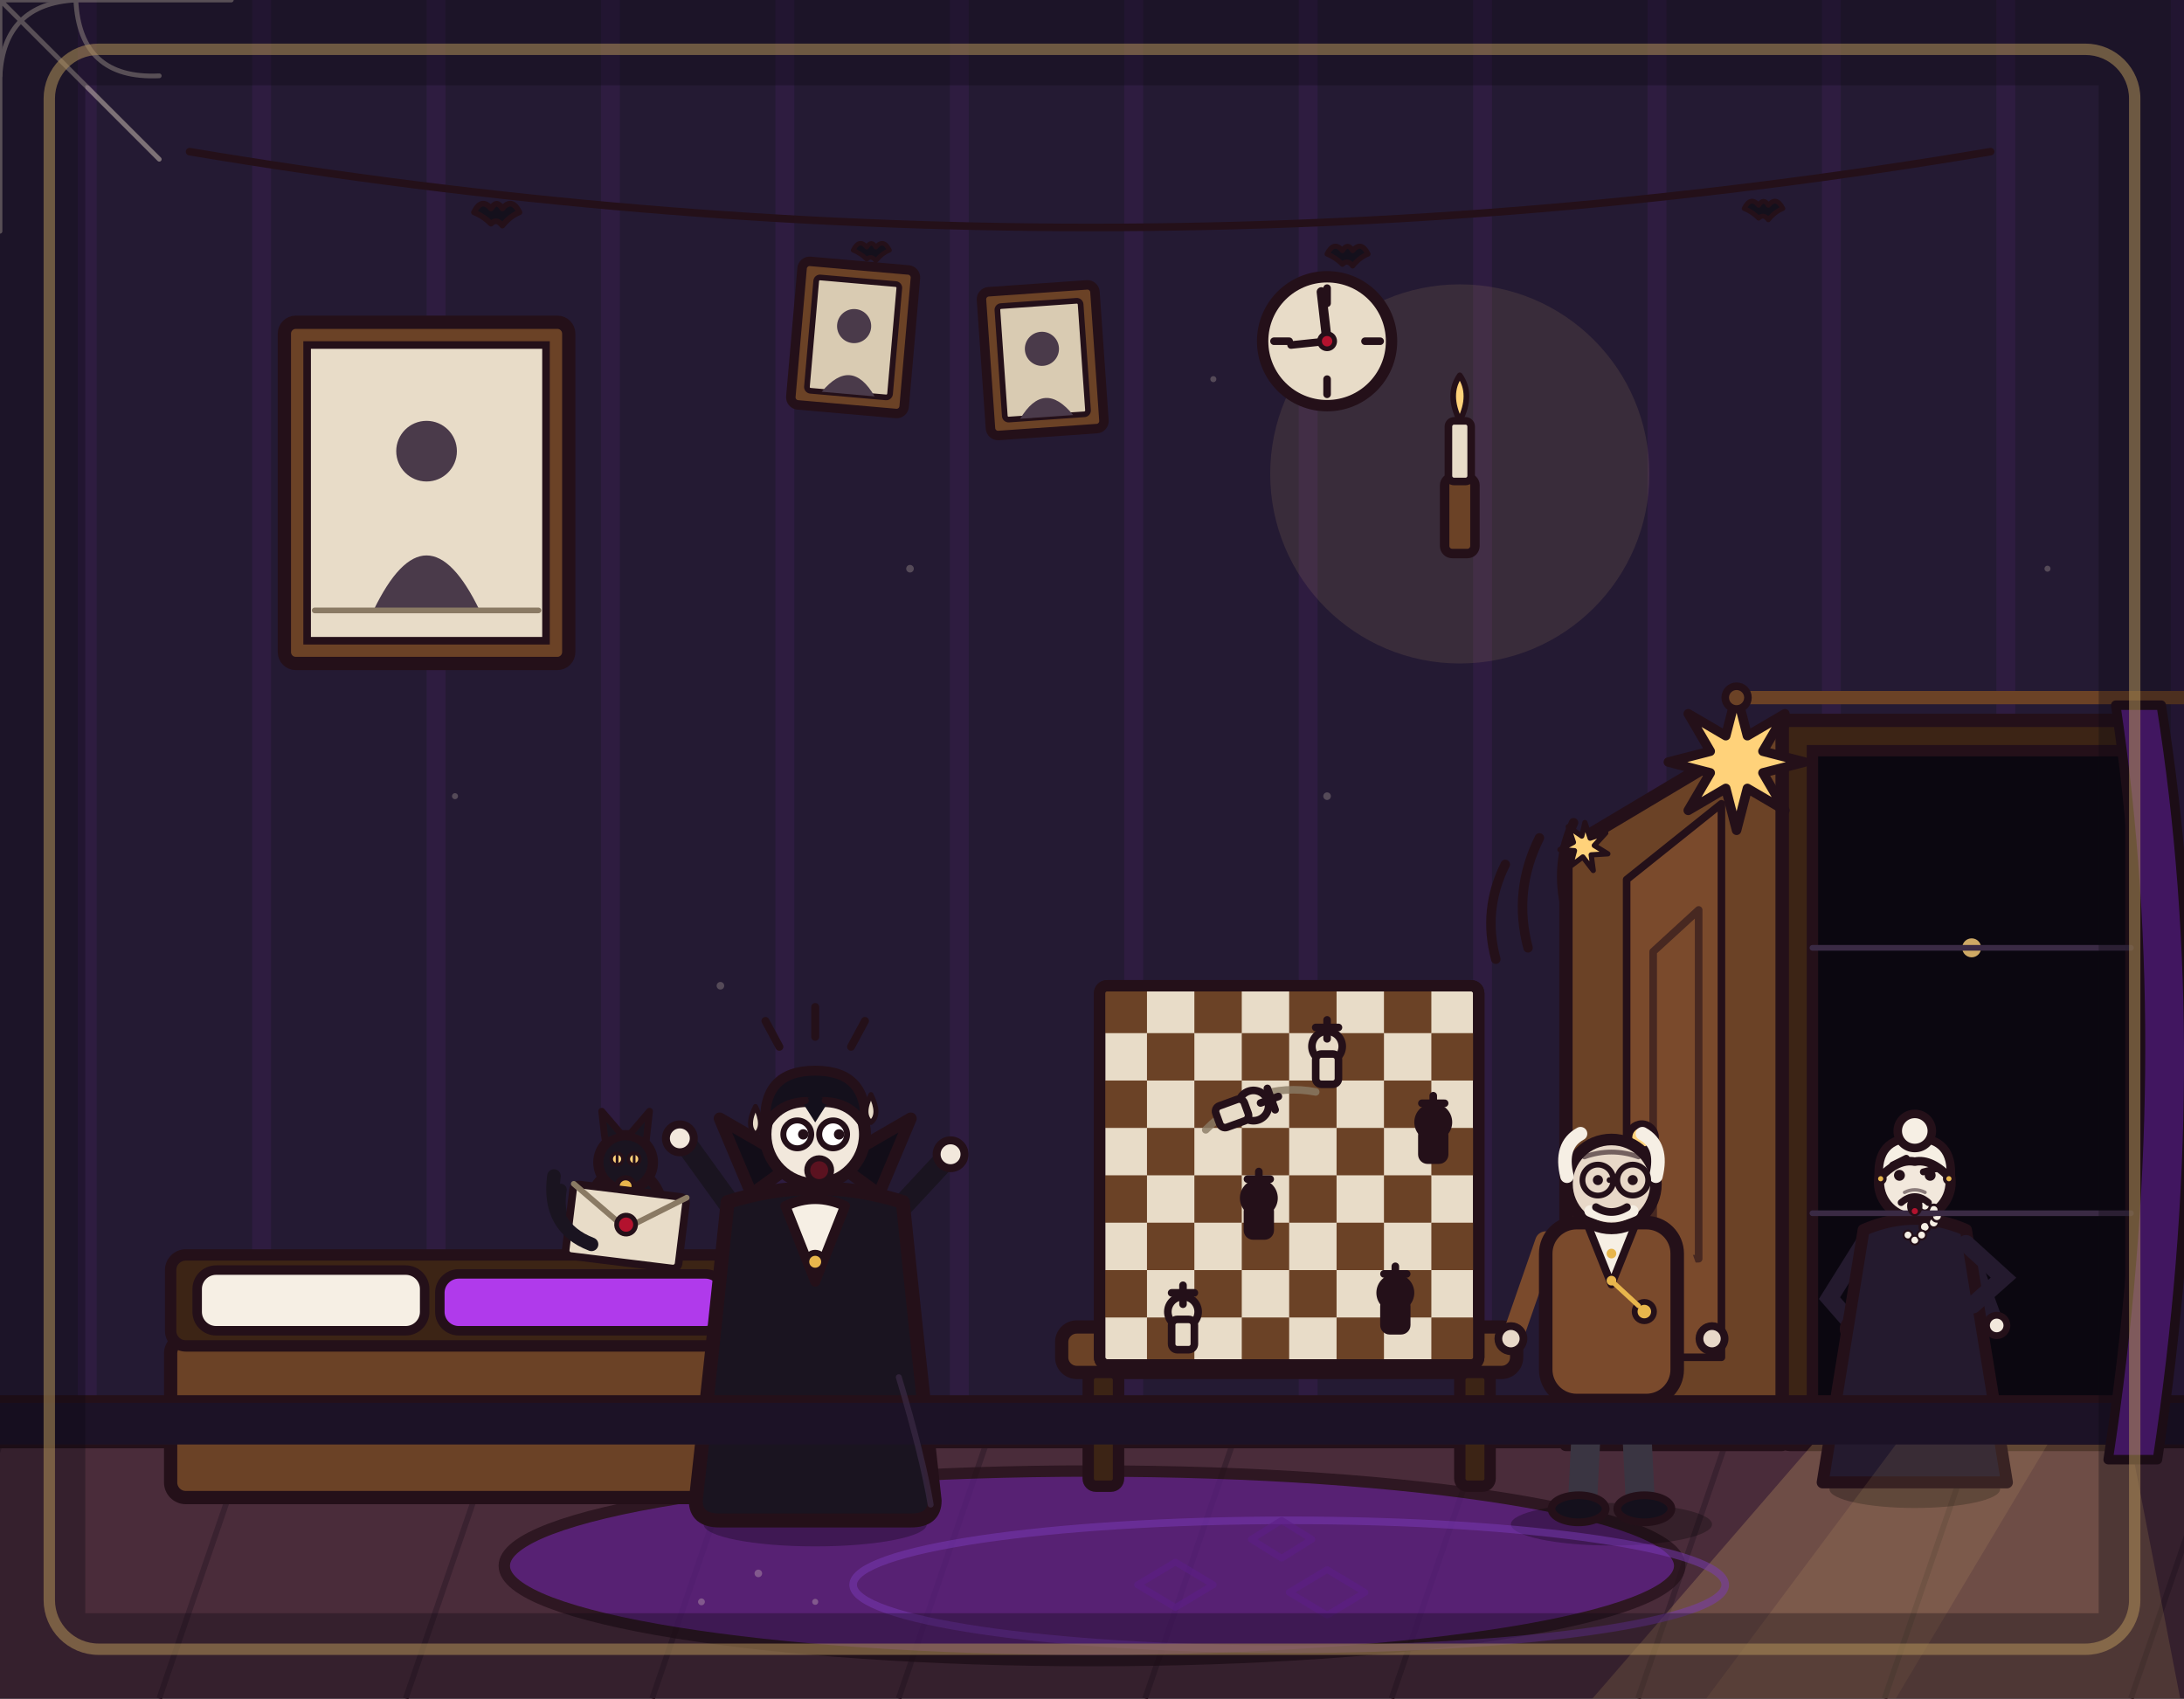
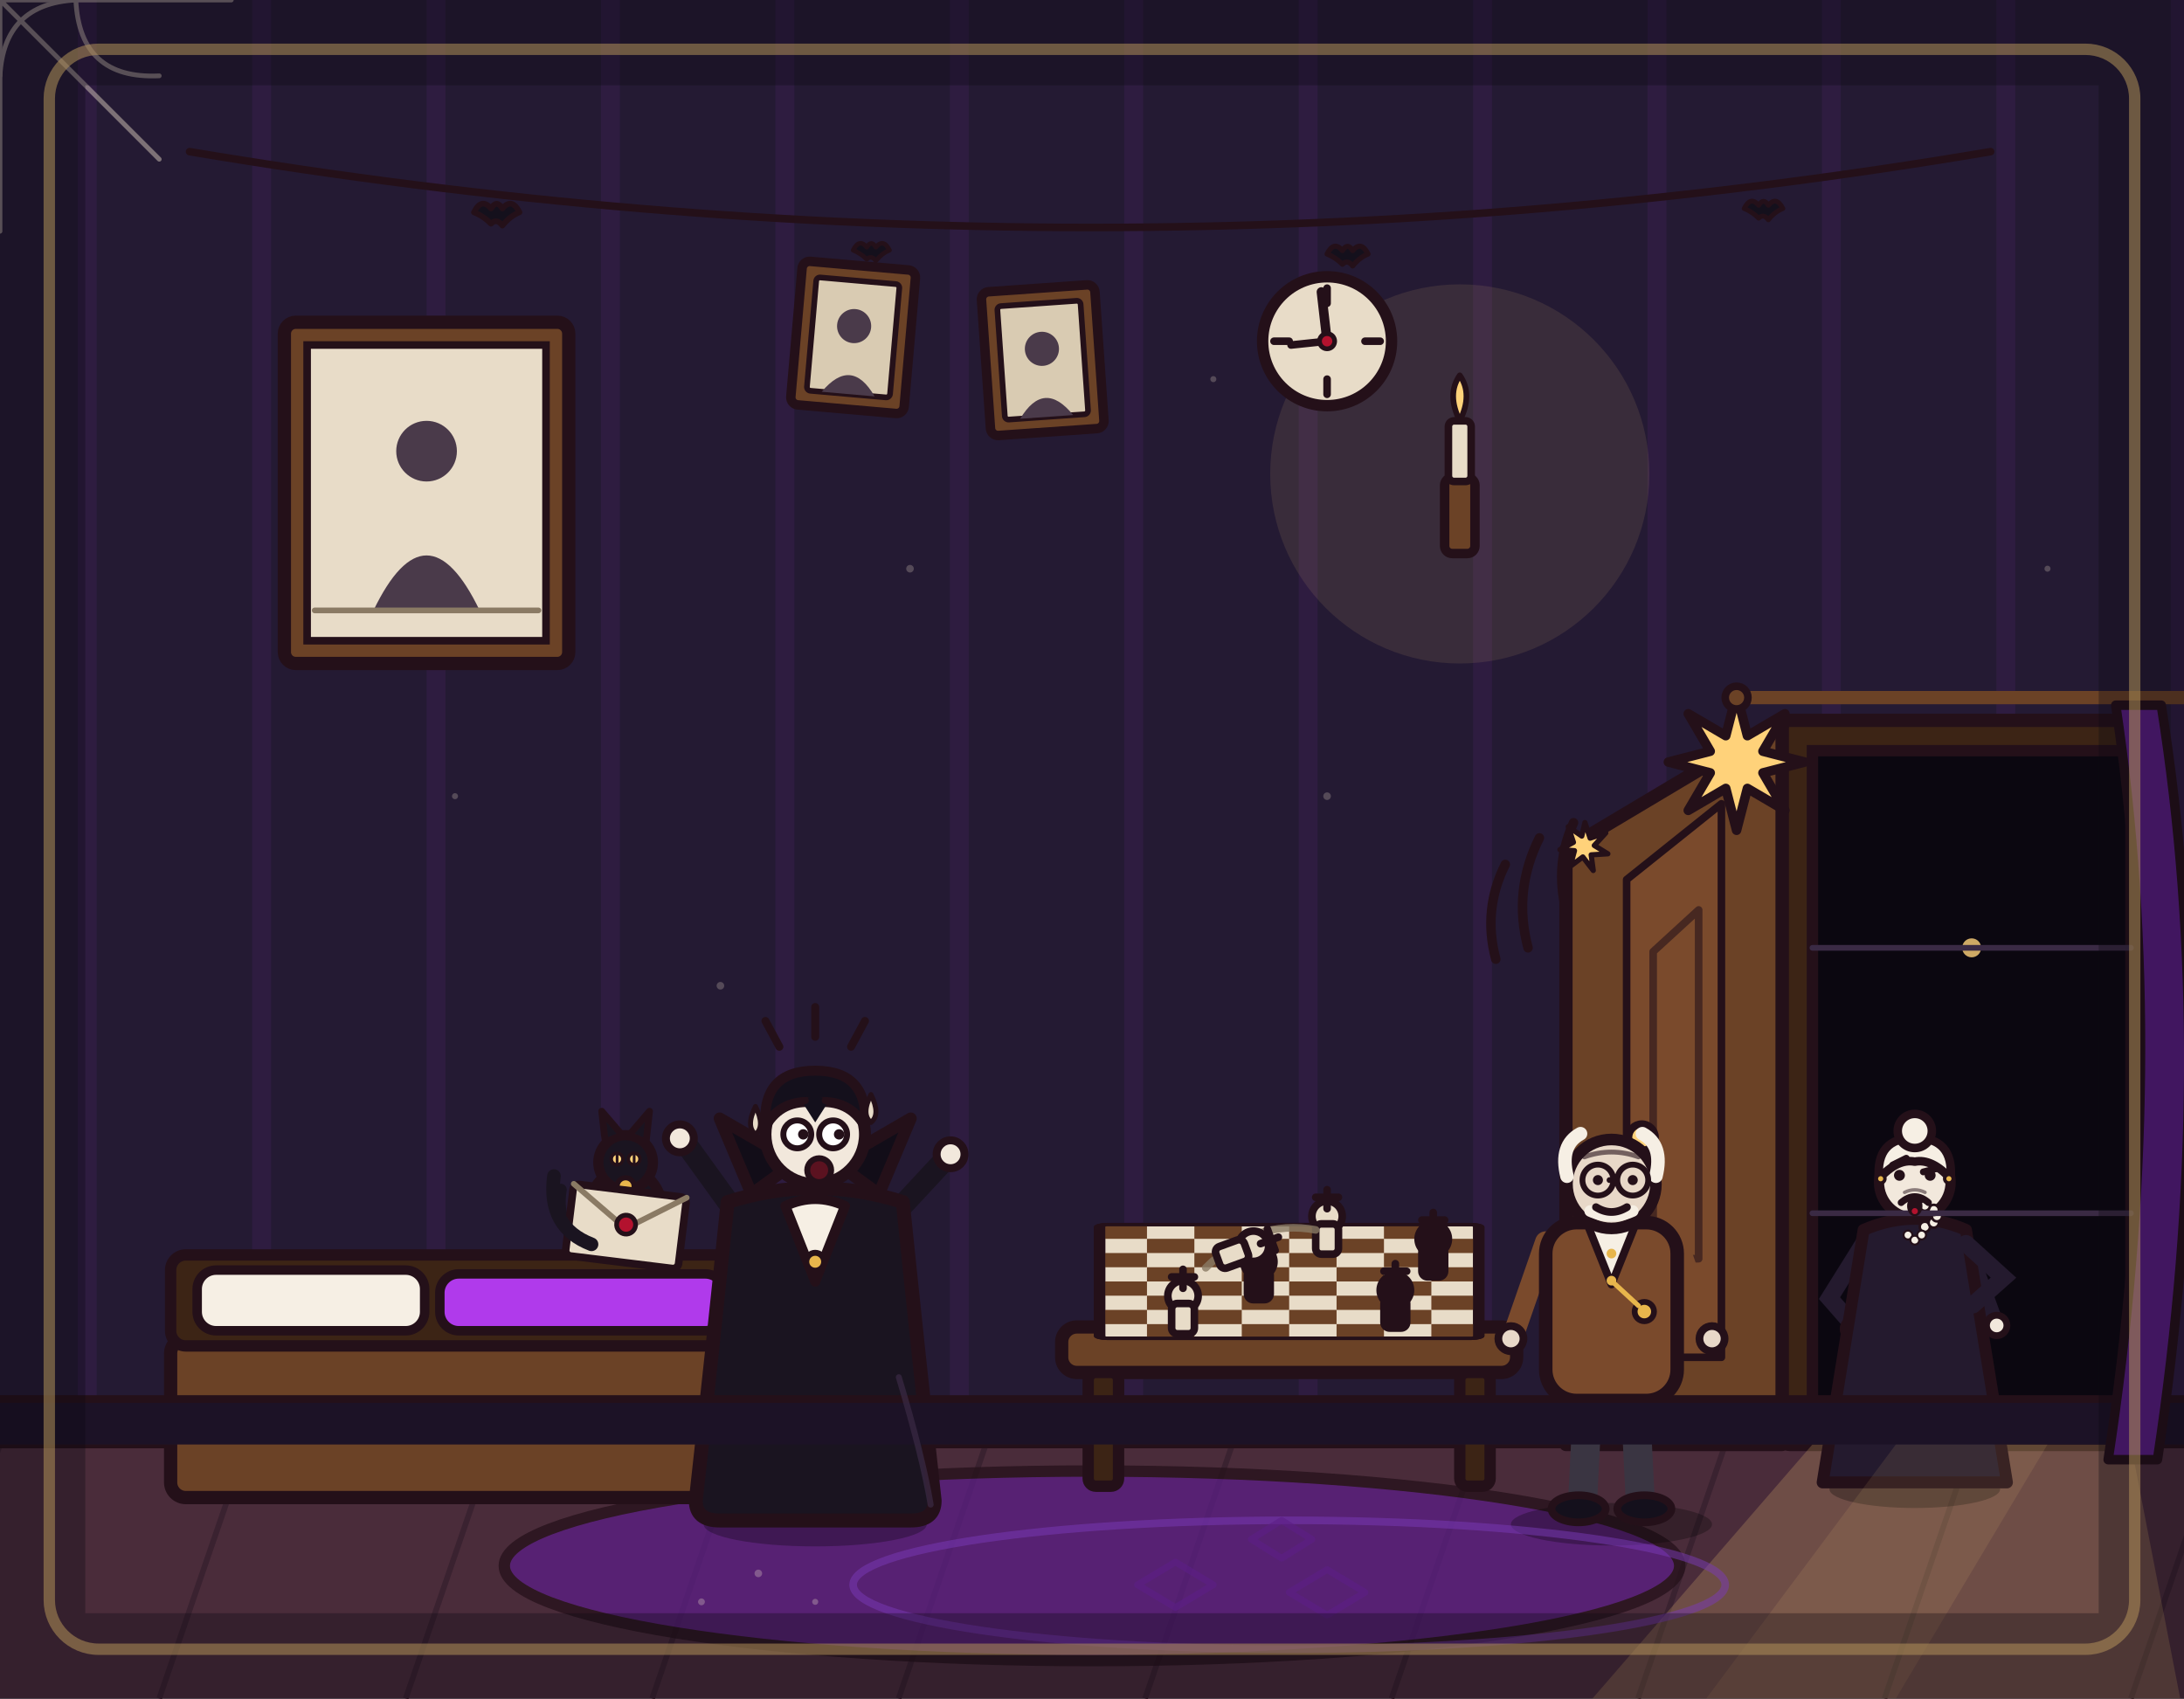
<svg xmlns="http://www.w3.org/2000/svg" viewBox="0 0 1152 896" width="1152" height="896">
  <rect x="0" y="0" width="1152" height="896" fill="#241a33" />
  <path d="M46 0V762M138 0V762M230 0V762M322 0V762M414 0V762M506 0V762M598 0V762M690 0V762M782 0V762M874 0V762M966 0V762M1058 0V762M1150 0V762" stroke="#b03aeb" stroke-width="10" opacity=".07" fill="none" />
  <rect x="0" y="760" width="1152" height="136" fill="#4a2c3a" />
  <path d="M0 762 L-46 896M130 762 L84 896M260 762 L214 896M390 762 L344 896M520 762 L474 896M650 762 L604 896M780 762 L734 896M910 762 L864 896M1040 762 L994 896M1170 762 L1124 896" stroke="#3a2230" stroke-width="3" fill="none" />
  <line x1="0" y1="761" x2="1152" y2="761" stroke="#241019" stroke-width="6" stroke-linecap="round" />
  <path d="M100 80 Q576 160 1050 80" fill="none" stroke="#241019" stroke-width="4" stroke-linecap="round" />
  <path d="M0 0 Q4 -8 9 -2 Q12 -7 15 -2 Q20 -8 24 0 Q19 2 15 7 Q12 3 9 6 Q5 2 0 0 Z" transform="translate(250 112) scale(1)" fill="#14101c" stroke="#241019" stroke-width="3" stroke-linejoin="round" />
  <path d="M0 0 Q4 -8 9 -2 Q12 -7 15 -2 Q20 -8 24 0 Q19 2 15 7 Q12 3 9 6 Q5 2 0 0 Z" transform="translate(450 132) scale(0.8)" fill="#14101c" stroke="#241019" stroke-width="3" stroke-linejoin="round" />
  <path d="M0 0 Q4 -8 9 -2 Q12 -7 15 -2 Q20 -8 24 0 Q19 2 15 7 Q12 3 9 6 Q5 2 0 0 Z" transform="translate(700 134) scale(0.9)" fill="#14101c" stroke="#241019" stroke-width="3" stroke-linejoin="round" />
  <path d="M0 0 Q4 -8 9 -2 Q12 -7 15 -2 Q20 -8 24 0 Q19 2 15 7 Q12 3 9 6 Q5 2 0 0 Z" transform="translate(920 110) scale(0.85)" fill="#14101c" stroke="#241019" stroke-width="3" stroke-linejoin="round" />
  <ellipse cx="576" cy="826" rx="310" ry="50" fill="#5b1e86" stroke="#241019" stroke-width="6" stroke-linejoin="round" opacity=".75" />
  <rect x="90" y="706" width="300" height="84" rx="8" fill="#6b4226" stroke="#241019" stroke-width="7" stroke-linejoin="round" />
  <rect x="90" y="662" width="300" height="48" rx="8" fill="#3c2415" stroke="#241019" stroke-width="6" stroke-linejoin="round" />
  <rect x="104" y="670" width="120" height="32" rx="10" fill="#f6efe4" stroke="#241019" stroke-width="5" stroke-linejoin="round" />
  <rect x="232" y="672" width="150" height="30" rx="10" fill="#b03aeb" stroke="#241019" stroke-width="5" stroke-linejoin="round" />
  <rect x="150" y="170" width="150" height="180" rx="6" fill="#6b4226" stroke="#241019" stroke-width="7" stroke-linejoin="round" />
  <rect x="162" y="182" width="126" height="156" fill="#e8dcc8" stroke="#241019" stroke-width="4" />
  <circle cx="225" cy="238" r="16" fill="#4a3a4a" />
  <path d="M197 322 Q225 264 253 322 Z" fill="#4a3a4a" />
  <line x1="166" y1="322" x2="284" y2="322" stroke="#8a7a64" stroke-width="3" stroke-linecap="round" />
  <circle cx="770" cy="250" r="100" fill="#ffd27a" opacity=".1" />
  <rect x="762" y="252" width="16" height="40" rx="4" fill="#6b4226" stroke="#241019" stroke-width="5" stroke-linejoin="round" />
  <rect x="764" y="222" width="12" height="32" rx="3" fill="#e8dcc8" stroke="#241019" stroke-width="4" stroke-linejoin="round" />
  <path d="M770 222 Q777 208 770 198 Q763 208 770 222 Z" fill="#ffd27a" stroke="#241019" stroke-width="3" stroke-linejoin="round" />
  <rect x="940" y="380" width="200" height="382" rx="4" fill="#3c2415" stroke="#241019" stroke-width="7" stroke-linejoin="round" />
  <rect x="956" y="396" width="168" height="366" fill="#0b0710" stroke="#241019" stroke-width="6" />
  <circle cx="1040" cy="500" r="5" fill="#ffd27a" opacity=".8" />
  <path d="M956 762 L1124 762 L1150 896 L840 896 Z" fill="#ffd27a" opacity=".2" />
  <path d="M940 380 L826 448 L826 762 L940 762 Z" fill="#6b4226" stroke="#241019" stroke-width="7" stroke-linejoin="round" />
  <path d="M908 424 L858 464 L858 716 L908 716 Z" fill="#7a4a2c" stroke="#241019" stroke-width="4" stroke-linejoin="round" />
  <path d="M896 480 L872 502 L872 664 L896 664 Z" fill="none" stroke="#241019" stroke-width="4" stroke-linejoin="round" opacity=".6" />
  <circle cx="866" cy="600" r="7" fill="#ffd27a" stroke="#241019" stroke-width="4" />
  <path d="M812 442 q-14 28 -6 58" fill="none" stroke="#241019" stroke-width="5" stroke-linecap="round" />
  <path d="M794 456 q-12 24 -5 50" fill="none" stroke="#241019" stroke-width="5" stroke-linecap="round" />
  <path d="M830 434 q-10 22 -4 46" fill="none" stroke="#241019" stroke-width="5" stroke-linecap="round" />
  <polygon points="916.0,366.0 921.7,388.1 941.5,376.5 929.9,396.3 952.0,402.0 929.9,407.7 941.5,427.5 921.7,415.9 916.0,438.0 910.3,415.9 890.5,427.5 902.1,407.7 880.0,402.0 902.1,396.3 890.5,376.5 910.3,388.1" fill="#ffd27a" stroke="#241019" stroke-width="5" stroke-linejoin="round" />
  <rect x="560" y="700" width="240" height="24" rx="8" fill="#6b4226" stroke="#241019" stroke-width="7" stroke-linejoin="round" />
  <rect x="574" y="724" width="16" height="60" rx="4" fill="#3c2415" stroke="#241019" stroke-width="6" />
  <rect x="770" y="724" width="16" height="60" rx="4" fill="#3c2415" stroke="#241019" stroke-width="6" />
-   <rect x="580" y="520" width="200" height="200" rx="4" fill="#e8dcc8" stroke="#241019" stroke-width="6" stroke-linejoin="round" />
-   <rect x="580" y="520" width="25" height="25" fill="#6b4226" />
-   <rect x="580" y="570" width="25" height="25" fill="#6b4226" />
-   <rect x="580" y="620" width="25" height="25" fill="#6b4226" />
-   <rect x="580" y="670" width="25" height="25" fill="#6b4226" />
-   <rect x="605" y="545" width="25" height="25" fill="#6b4226" />
-   <rect x="605" y="595" width="25" height="25" fill="#6b4226" />
-   <rect x="605" y="645" width="25" height="25" fill="#6b4226" />
-   <rect x="605" y="695" width="25" height="25" fill="#6b4226" />
-   <rect x="630" y="520" width="25" height="25" fill="#6b4226" />
-   <rect x="630" y="570" width="25" height="25" fill="#6b4226" />
-   <rect x="630" y="620" width="25" height="25" fill="#6b4226" />
-   <rect x="630" y="670" width="25" height="25" fill="#6b4226" />
-   <rect x="655" y="545" width="25" height="25" fill="#6b4226" />
-   <rect x="655" y="595" width="25" height="25" fill="#6b4226" />
-   <rect x="655" y="645" width="25" height="25" fill="#6b4226" />
-   <rect x="655" y="695" width="25" height="25" fill="#6b4226" />
-   <rect x="680" y="520" width="25" height="25" fill="#6b4226" />
-   <rect x="680" y="570" width="25" height="25" fill="#6b4226" />
-   <rect x="680" y="620" width="25" height="25" fill="#6b4226" />
-   <rect x="680" y="670" width="25" height="25" fill="#6b4226" />
-   <rect x="705" y="545" width="25" height="25" fill="#6b4226" />
-   <rect x="705" y="595" width="25" height="25" fill="#6b4226" />
-   <rect x="705" y="645" width="25" height="25" fill="#6b4226" />
-   <rect x="705" y="695" width="25" height="25" fill="#6b4226" />
-   <rect x="730" y="520" width="25" height="25" fill="#6b4226" />
-   <rect x="730" y="570" width="25" height="25" fill="#6b4226" />
-   <rect x="730" y="620" width="25" height="25" fill="#6b4226" />
-   <rect x="730" y="670" width="25" height="25" fill="#6b4226" />
-   <rect x="755" y="545" width="25" height="25" fill="#6b4226" />
-   <rect x="755" y="595" width="25" height="25" fill="#6b4226" />
-   <rect x="755" y="645" width="25" height="25" fill="#6b4226" />
-   <rect x="755" y="695" width="25" height="25" fill="#6b4226" />
-   <rect x="580" y="520" width="200" height="200" rx="4" fill="none" stroke="#241019" stroke-width="6" stroke-linejoin="round" />
-   <circle cx="624" cy="692" r="8" fill="#e8dcc8" stroke="#241019" stroke-width="4" stroke-linejoin="round" />
-   <rect x="618" y="696" width="12" height="16" rx="3" fill="#e8dcc8" stroke="#241019" stroke-width="4" stroke-linejoin="round" />
-   <line x1="624" y1="678" x2="624" y2="688" stroke="#241019" stroke-width="4" stroke-linecap="round" />
-   <line x1="618" y1="682" x2="630" y2="682" stroke="#241019" stroke-width="4" stroke-linecap="round" />
-   <circle cx="700" cy="552" r="8" fill="#e8dcc8" stroke="#241019" stroke-width="4" stroke-linejoin="round" />
-   <rect x="694" y="556" width="12" height="16" rx="3" fill="#e8dcc8" stroke="#241019" stroke-width="4" stroke-linejoin="round" />
-   <line x1="700" y1="538" x2="700" y2="548" stroke="#241019" stroke-width="4" stroke-linecap="round" />
-   <line x1="694" y1="542" x2="706" y2="542" stroke="#241019" stroke-width="4" stroke-linecap="round" />
-   <circle cx="664" cy="632" r="8" fill="#241019" stroke="#241019" stroke-width="4" stroke-linejoin="round" />
-   <rect x="658" y="636" width="12" height="16" rx="3" fill="#241019" stroke="#241019" stroke-width="4" stroke-linejoin="round" />
-   <line x1="664" y1="618" x2="664" y2="628" stroke="#241019" stroke-width="4" stroke-linecap="round" />
-   <line x1="658" y1="622" x2="670" y2="622" stroke="#241019" stroke-width="4" stroke-linecap="round" />
-   <circle cx="756" cy="592" r="8" fill="#241019" stroke="#241019" stroke-width="4" stroke-linejoin="round" />
-   <rect x="750" y="596" width="12" height="16" rx="3" fill="#241019" stroke="#241019" stroke-width="4" stroke-linejoin="round" />
-   <line x1="756" y1="578" x2="756" y2="588" stroke="#241019" stroke-width="4" stroke-linecap="round" />
-   <line x1="750" y1="582" x2="762" y2="582" stroke="#241019" stroke-width="4" stroke-linecap="round" />
-   <circle cx="736" cy="682" r="8" fill="#241019" stroke="#241019" stroke-width="4" stroke-linejoin="round" />
-   <rect x="730" y="686" width="12" height="16" rx="3" fill="#241019" stroke="#241019" stroke-width="4" stroke-linejoin="round" />
-   <line x1="736" y1="668" x2="736" y2="678" stroke="#241019" stroke-width="4" stroke-linecap="round" />
-   <line x1="730" y1="672" x2="742" y2="672" stroke="#241019" stroke-width="4" stroke-linecap="round" />
-   <path d="M636 596 q26 -26 58 -20" fill="none" stroke="#8a7a64" stroke-width="4" stroke-linecap="round" opacity=".8" />
-   <g transform="rotate(70 648 588)">
-     <circle cx="648" cy="574" r="8" fill="#e8dcc8" stroke="#241019" stroke-width="4" stroke-linejoin="round" />
-     <rect x="642" y="578" width="12" height="16" rx="3" fill="#e8dcc8" stroke="#241019" stroke-width="4" stroke-linejoin="round" />
-     <line x1="648" y1="560" x2="648" y2="570" stroke="#241019" stroke-width="4" stroke-linecap="round" />
-     <line x1="642" y1="564" x2="654" y2="564" stroke="#241019" stroke-width="4" stroke-linecap="round" />
+   <g transform="matrix(1 0 0 0.3 0 490)">
+     <rect x="580" y="520" width="200" height="200" rx="4" fill="#e8dcc8" stroke="#241019" stroke-width="6" stroke-linejoin="round" />
+     <rect x="580" y="520" width="25" height="25" fill="#6b4226" />
+     <rect x="580" y="570" width="25" height="25" fill="#6b4226" />
+     <rect x="580" y="620" width="25" height="25" fill="#6b4226" />
+     <rect x="580" y="670" width="25" height="25" fill="#6b4226" />
+     <rect x="605" y="545" width="25" height="25" fill="#6b4226" />
+     <rect x="605" y="595" width="25" height="25" fill="#6b4226" />
+     <rect x="605" y="645" width="25" height="25" fill="#6b4226" />
+     <rect x="605" y="695" width="25" height="25" fill="#6b4226" />
+     <rect x="630" y="520" width="25" height="25" fill="#6b4226" />
+     <rect x="630" y="570" width="25" height="25" fill="#6b4226" />
+     <rect x="630" y="620" width="25" height="25" fill="#6b4226" />
+     <rect x="630" y="670" width="25" height="25" fill="#6b4226" />
+     <rect x="655" y="545" width="25" height="25" fill="#6b4226" />
+     <rect x="655" y="595" width="25" height="25" fill="#6b4226" />
+     <rect x="655" y="645" width="25" height="25" fill="#6b4226" />
+     <rect x="655" y="695" width="25" height="25" fill="#6b4226" />
+     <rect x="680" y="520" width="25" height="25" fill="#6b4226" />
+     <rect x="680" y="570" width="25" height="25" fill="#6b4226" />
+     <rect x="680" y="620" width="25" height="25" fill="#6b4226" />
+     <rect x="680" y="670" width="25" height="25" fill="#6b4226" />
+     <rect x="705" y="545" width="25" height="25" fill="#6b4226" />
+     <rect x="705" y="595" width="25" height="25" fill="#6b4226" />
+     <rect x="705" y="645" width="25" height="25" fill="#6b4226" />
+     <rect x="705" y="695" width="25" height="25" fill="#6b4226" />
+     <rect x="730" y="520" width="25" height="25" fill="#6b4226" />
+     <rect x="730" y="570" width="25" height="25" fill="#6b4226" />
+     <rect x="730" y="620" width="25" height="25" fill="#6b4226" />
+     <rect x="730" y="670" width="25" height="25" fill="#6b4226" />
+     <rect x="755" y="545" width="25" height="25" fill="#6b4226" />
+     <rect x="755" y="595" width="25" height="25" fill="#6b4226" />
+     <rect x="755" y="645" width="25" height="25" fill="#6b4226" />
+     <rect x="755" y="695" width="25" height="25" fill="#6b4226" />
+     <rect x="580" y="520" width="200" height="200" rx="4" fill="none" stroke="#241019" stroke-width="6" stroke-linejoin="round" />
+   </g>
+   <g transform="translate(0 -8.4)">
+     <circle cx="624" cy="692" r="8" fill="#e8dcc8" stroke="#241019" stroke-width="4" stroke-linejoin="round" />
+     <rect x="618" y="696" width="12" height="16" rx="3" fill="#e8dcc8" stroke="#241019" stroke-width="4" stroke-linejoin="round" />
+     <line x1="624" y1="678" x2="624" y2="688" stroke="#241019" stroke-width="4" stroke-linecap="round" />
+     <line x1="618" y1="682" x2="630" y2="682" stroke="#241019" stroke-width="4" stroke-linecap="round" />
+   </g>
+   <g transform="translate(0 89.6)">
+     <circle cx="700" cy="552" r="8" fill="#e8dcc8" stroke="#241019" stroke-width="4" stroke-linejoin="round" />
+     <rect x="694" y="556" width="12" height="16" rx="3" fill="#e8dcc8" stroke="#241019" stroke-width="4" stroke-linejoin="round" />
+     <line x1="700" y1="538" x2="700" y2="548" stroke="#241019" stroke-width="4" stroke-linecap="round" />
+     <line x1="694" y1="542" x2="706" y2="542" stroke="#241019" stroke-width="4" stroke-linecap="round" />
+   </g>
+   <g transform="translate(0 33.6)">
+     <circle cx="664" cy="632" r="8" fill="#241019" stroke="#241019" stroke-width="4" stroke-linejoin="round" />
+     <rect x="658" y="636" width="12" height="16" rx="3" fill="#241019" stroke="#241019" stroke-width="4" stroke-linejoin="round" />
+     <line x1="664" y1="618" x2="664" y2="628" stroke="#241019" stroke-width="4" stroke-linecap="round" />
+     <line x1="658" y1="622" x2="670" y2="622" stroke="#241019" stroke-width="4" stroke-linecap="round" />
+   </g>
+   <g transform="translate(0 61.6)">
+     <circle cx="756" cy="592" r="8" fill="#241019" stroke="#241019" stroke-width="4" stroke-linejoin="round" />
+     <rect x="750" y="596" width="12" height="16" rx="3" fill="#241019" stroke="#241019" stroke-width="4" stroke-linejoin="round" />
+     <line x1="756" y1="578" x2="756" y2="588" stroke="#241019" stroke-width="4" stroke-linecap="round" />
+     <line x1="750" y1="582" x2="762" y2="582" stroke="#241019" stroke-width="4" stroke-linecap="round" />
+   </g>
+   <g transform="translate(0 -1.4)">
+     <circle cx="736" cy="682" r="8" fill="#241019" stroke="#241019" stroke-width="4" stroke-linejoin="round" />
+     <rect x="730" y="686" width="12" height="16" rx="3" fill="#241019" stroke="#241019" stroke-width="4" stroke-linejoin="round" />
+     <line x1="736" y1="668" x2="736" y2="678" stroke="#241019" stroke-width="4" stroke-linecap="round" />
+     <line x1="730" y1="672" x2="742" y2="672" stroke="#241019" stroke-width="4" stroke-linecap="round" />
+   </g>
+   <g transform="translate(0 72.8)">
+     <path d="M636 596 q26 -26 58 -20" fill="none" stroke="#8a7a64" stroke-width="4" stroke-linecap="round" opacity=".8" />
+   </g>
+   <g transform="translate(0 74.2)">
+     <g transform="rotate(70 648 588)">
+       <circle cx="648" cy="574" r="8" fill="#e8dcc8" stroke="#241019" stroke-width="4" stroke-linejoin="round" />
+       <rect x="642" y="578" width="12" height="16" rx="3" fill="#e8dcc8" stroke="#241019" stroke-width="4" stroke-linejoin="round" />
+       <line x1="648" y1="560" x2="648" y2="570" stroke="#241019" stroke-width="4" stroke-linecap="round" />
+       <line x1="642" y1="564" x2="654" y2="564" stroke="#241019" stroke-width="4" stroke-linecap="round" />
+     </g>
  </g>
  <g transform="translate(1010 782) scale(0.9)">
    <ellipse cx="0" cy="4" rx="50" ry="11" fill="#000000" opacity=".28" />
    <path d="M-30 -140 L-50 -108 L-36 -92" fill="none" stroke="#241a2e" stroke-width="10" stroke-linecap="round" />
    <circle cx="-36" cy="-90" r="6" fill="#f2e8dc" stroke="#241019" stroke-width="4" />
    <path d="M30 -140 L46 -96" fill="none" stroke="#241a2e" stroke-width="10" stroke-linecap="round" />
    <circle cx="48" cy="-92" r="6" fill="#f2e8dc" stroke="#241019" stroke-width="4" />
    <path d="M-30 -148 L-54 0 L54 0 L30 -148 Q0 -161 -30 -148 Z" fill="#241a2e" stroke="#241019" stroke-width="7" stroke-linejoin="round" />
    <circle cx="0" cy="-176" r="21" fill="#f2e8dc" stroke="#241019" stroke-width="6" stroke-linejoin="round" />
    <path d="M-21 -178 Q-23 -202 0 -202 Q23 -202 21 -178 Q10 -190 0 -188 Q-10 -190 -21 -178 Z" fill="#f6efe4" stroke="#241019" stroke-width="5" stroke-linejoin="round" />
    <circle cx="0" cy="-206" r="10" fill="#f6efe4" stroke="#241019" stroke-width="5" stroke-linejoin="round" />
    <circle cx="5.9" cy="-149.8" r="3" fill="#f6efe4" stroke="#241019" stroke-width="1.5" />
    <circle cx="11.1" cy="-152.3" r="3" fill="#f6efe4" stroke="#241019" stroke-width="1.5" />
    <circle cx="13" cy="-156" r="3" fill="#f6efe4" stroke="#241019" stroke-width="1.5" />
    <circle cx="11.1" cy="-159.7" r="3" fill="#f6efe4" stroke="#241019" stroke-width="1.5" />
    <circle cx="5.9" cy="-162.2" r="3" fill="#f6efe4" stroke="#241019" stroke-width="1.5" />
    <path d="M-13 -186 L-5 -190 M5 -182 L13 -184" fill="none" stroke="#241019" stroke-width="4" stroke-linecap="round" />
    <circle cx="-9" cy="-180" r="3.2" fill="#241019" />
    <circle cx="9" cy="-180" r="3.2" fill="#241019" />
    <path d="M-8 -164 Q0 -171 8 -164" fill="none" stroke="#241019" stroke-width="4" stroke-linecap="round" />
  </g>
  <g transform="translate(430 800) scale(1.05)">
    <ellipse cx="0" cy="4" rx="56" ry="11" fill="#000000" opacity=".28" />
    <path d="M-12 -62 L-16 -6" fill="none" stroke="#241a2e" stroke-width="15" stroke-linecap="round" />
    <path d="M12 -62 L16 -6" fill="none" stroke="#241a2e" stroke-width="15" stroke-linecap="round" />
    <ellipse cx="-18" cy="-4" rx="15" ry="7" fill="#14101c" stroke="#241019" stroke-width="4" />
    <ellipse cx="18" cy="-4" rx="15" ry="7" fill="#14101c" stroke="#241019" stroke-width="4" />
    <path d="M-38 -150 L-64 -186" fill="none" stroke="#1a1420" stroke-width="11" stroke-linecap="round" />
    <circle cx="-68" cy="-190" r="7" fill="#f2e8dc" stroke="#241019" stroke-width="4" />
    <path d="M38 -150 L64 -178" fill="none" stroke="#1a1420" stroke-width="11" stroke-linecap="round" />
    <circle cx="68" cy="-182" r="7" fill="#f2e8dc" stroke="#241019" stroke-width="4" />
    <path d="M-44 -158 Q-52 -80 -60 -8 Q-60 2 -48 2 L48 2 Q60 2 60 -8 Q52 -80 44 -158 Q0 -172 -44 -158 Z" fill="#1a1420" stroke="#241019" stroke-width="7" stroke-linejoin="round" />
    <path d="M-32 -162 L-48 -200 L-10 -178 Z" fill="#120d18" stroke="#241019" stroke-width="6" stroke-linejoin="round" />
    <path d="M32 -162 L48 -200 L10 -178 Z" fill="#120d18" stroke="#241019" stroke-width="6" stroke-linejoin="round" />
    <path d="M-15 -156 L0 -118 L15 -156 Q0 -163 -15 -156 Z" fill="#f6efe4" stroke="#241019" stroke-width="5" stroke-linejoin="round" />
    <circle cx="0" cy="-192" r="25" fill="#f2e8dc" stroke="#241019" stroke-width="6" stroke-linejoin="round" />
    <path d="M-25 -196 Q-27 -224 0 -224 Q27 -224 25 -196 Q17 -210 0 -208 Q-17 -210 -25 -196 Z" fill="#14101c" stroke="#241019" stroke-width="5" stroke-linejoin="round" />
    <path d="M-7 -209 L0 -198 L7 -209 Q0 -213 -7 -209 Z" fill="#14101c" />
    <path d="M-18 -236 L-25 -249 M0 -241 L0 -256 M18 -236 L25 -249" fill="none" stroke="#241019" stroke-width="4" stroke-linecap="round" />
    <path d="M-15 -206 L-5 -209 M5 -209 L15 -206" fill="none" stroke="#241019" stroke-width="3.5" stroke-linecap="round" />
    <circle cx="-9" cy="-192" r="7" fill="#ffffff" stroke="#241019" stroke-width="3" />
    <circle cx="9" cy="-192" r="7" fill="#ffffff" stroke="#241019" stroke-width="3" />
    <circle cx="-6" cy="-192" r="2.6" fill="#241019" />
    <circle cx="12" cy="-192" r="2.6" fill="#241019" />
    <circle cx="2" cy="-174" r="6" fill="#5b1220" stroke="#241019" stroke-width="3" />
  </g>
  <g transform="translate(850 800) scale(1.02)">
    <ellipse cx="0" cy="4" rx="52" ry="11" fill="#000000" opacity=".28" />
    <path d="M-12 -66 L-15 -6" fill="none" stroke="#3a3542" stroke-width="15" stroke-linecap="round" />
    <path d="M12 -66 L15 -6" fill="none" stroke="#3a3542" stroke-width="15" stroke-linecap="round" />
    <ellipse cx="-17" cy="-4" rx="14" ry="7" fill="#14101c" stroke="#241019" stroke-width="4" />
    <ellipse cx="17" cy="-4" rx="14" ry="7" fill="#14101c" stroke="#241019" stroke-width="4" />
    <path d="M-34 -142 L-50 -96" fill="none" stroke="#7a4a2c" stroke-width="11" stroke-linecap="round" />
    <circle cx="-52" cy="-92" r="6.5" fill="#e8d8c8" stroke="#241019" stroke-width="4" />
    <path d="M34 -142 L50 -96" fill="none" stroke="#7a4a2c" stroke-width="11" stroke-linecap="round" />
    <circle cx="52" cy="-92" r="6.5" fill="#e8d8c8" stroke="#241019" stroke-width="4" />
    <rect x="-34" y="-152" width="68" height="92" rx="16" fill="#7a4a2c" stroke="#241019" stroke-width="7" stroke-linejoin="round" />
    <path d="M-12 -150 L0 -120 L12 -150 Z" fill="#f6efe4" stroke="#241019" stroke-width="4" stroke-linejoin="round" />
    <circle cx="0" cy="-136" r="2.5" fill="#e8b64c" />
    <circle cx="0" cy="-122" r="2.5" fill="#e8b64c" />
    <circle cx="0" cy="-172" r="23" fill="#e8d8c8" stroke="#241019" stroke-width="6" stroke-linejoin="round" />
    <path d="M-23 -176 Q-27 -192 -16 -198" fill="none" stroke="#f6efe4" stroke-width="7" stroke-linecap="round" />
    <path d="M23 -176 Q27 -192 16 -198" fill="none" stroke="#f6efe4" stroke-width="7" stroke-linecap="round" />
    <circle cx="-7" cy="-174" r="2.6" fill="#241019" />
    <circle cx="11" cy="-174" r="2.6" fill="#241019" />
    <circle cx="-7" cy="-174" r="8" fill="none" stroke="#241019" stroke-width="3" />
    <circle cx="11" cy="-174" r="8" fill="none" stroke="#241019" stroke-width="3" />
    <line x1="-1" y1="-174" x2="1" y2="-174" stroke="#241019" stroke-width="3" stroke-linecap="round" />
    <path d="M-11 -158 Q0 -153 11 -158" fill="none" stroke="#f6efe4" stroke-width="6" stroke-linecap="round" />
    <path d="M-8 -160 Q0 -155 8 -160" fill="none" stroke="#241019" stroke-width="4" stroke-linecap="round" />
  </g>
  <g transform="translate(330 660) scale(0.9)">
    <path d="M-22 0 Q-26 -34 -12 -44 Q0 -50 12 -44 Q26 -34 22 0 Z" fill="#1a1420" stroke="#241019" stroke-width="6" stroke-linejoin="round" />
    <circle cx="0" cy="-52" r="16" fill="#1a1420" stroke="#241019" stroke-width="6" stroke-linejoin="round" />
    <path d="M-12 -64 L-14 -82 L-2 -68 Z" fill="#1a1420" stroke="#241019" stroke-width="4" stroke-linejoin="round" />
    <path d="M12 -64 L14 -82 L2 -68 Z" fill="#1a1420" stroke="#241019" stroke-width="4" stroke-linejoin="round" />
    <path d="M-20 -6 Q-42 -12 -38 -36" fill="none" stroke="#1a1420" stroke-width="7" stroke-linecap="round" />
    <circle cx="-5" cy="-54" r="3.4" fill="#ffd27a" stroke="#241019" stroke-width="2" />
    <circle cx="5" cy="-54" r="3.4" fill="#ffd27a" stroke="#241019" stroke-width="2" />
    <line x1="-5" y1="-57" x2="-5" y2="-51" stroke="#241019" stroke-width="1.6" stroke-linecap="round" />
    <line x1="5" y1="-57" x2="5" y2="-51" stroke="#241019" stroke-width="1.6" stroke-linecap="round" />
    <circle cx="0" cy="-38" r="5" fill="#e8b64c" stroke="#241019" stroke-width="3" />
  </g>
  <rect x="0" y="738" width="1152" height="24" fill="#1c1226" />
  <line x1="0" y1="738" x2="1152" y2="738" stroke="#241019" stroke-width="4" stroke-linecap="round" />
  <g stroke="#e8dcc8" stroke-width="2.5" fill="none" opacity="0.45" stroke-linecap="round">
    <path d="M0 0 L122 0 M0 0 L0 122 M0 0 L84 84" />
    <path d="M0 40 Q2 2 40 0 M40 0 Q42 42 84 40" />
  </g>
  <g fill="#e8dcc8" opacity="0.25">
    <circle cx="480" cy="300" r="2" />
    <circle cx="640" cy="200" r="1.6" />
    <circle cx="380" cy="520" r="2" />
    <circle cx="1080" cy="300" r="1.6" />
    <circle cx="240" cy="420" r="1.6" />
    <circle cx="700" cy="420" r="2" />
  </g>
  <line x1="916" y1="368" x2="1160" y2="368" stroke="#6b4226" stroke-width="7" stroke-linecap="round" />
  <circle cx="916" cy="368" r="6" fill="#6b4226" stroke="#241019" stroke-width="4" />
  <circle cx="1160" cy="368" r="6" fill="#6b4226" stroke="#241019" stroke-width="4" />
  <path d="M1140 372 Q1170 560 1138 770 L1112 770 Q1144 560 1116 372 Z" fill="#5b1e86" stroke="#241019" stroke-width="5" stroke-linejoin="round" />
  <line x1="956" y1="500" x2="1124" y2="500" stroke="#3a2a44" stroke-width="3" stroke-linecap="round" />
  <line x1="956" y1="640" x2="1124" y2="640" stroke="#3a2a44" stroke-width="3" stroke-linecap="round" />
  <circle cx="700" cy="180" r="34" fill="#e8dcc8" stroke="#241019" stroke-width="6" stroke-linejoin="round" />
  <line x1="700" y1="152" x2="700" y2="160" stroke="#241019" stroke-width="4" stroke-linecap="round" />
  <line x1="700" y1="200" x2="700" y2="208" stroke="#241019" stroke-width="4" stroke-linecap="round" />
  <line x1="672" y1="180" x2="680" y2="180" stroke="#241019" stroke-width="4" stroke-linecap="round" />
  <line x1="720" y1="180" x2="728" y2="180" stroke="#241019" stroke-width="4" stroke-linecap="round" />
  <line x1="700" y1="180" x2="697" y2="154" stroke="#241019" stroke-width="5" stroke-linecap="round" />
  <line x1="700" y1="180" x2="681" y2="182" stroke="#241019" stroke-width="4" stroke-linecap="round" />
  <circle cx="700" cy="180" r="4" fill="#b3122e" stroke="#241019" stroke-width="2.5" />
  <g transform="rotate(7 330 648)">
    <rect x="300" y="628" width="60" height="38" rx="3" fill="#e8dcc8" stroke="#241019" stroke-width="4" stroke-linejoin="round" />
    <path d="M300 628 L330 648 L360 628" fill="none" stroke="#8a7a64" stroke-width="3" stroke-linecap="round" />
    <circle cx="330" cy="646" r="5" fill="#b3122e" stroke="#241019" stroke-width="2.5" />
  </g>
  <ellipse cx="680" cy="836" rx="230" ry="34" fill="none" stroke="#7a3ab8" stroke-width="4" opacity="0.5" />
  <g transform="translate(850 800) scale(1.02)">
    <path d="M-14 -186 Q0 -191 14 -186" fill="none" stroke="#241019" stroke-width="2.5" stroke-linecap="round" opacity="0.6" />
    <circle cx="17" cy="-106" r="5" fill="#e8b64c" stroke="#241019" stroke-width="3" />
    <line x1="1" y1="-121" x2="14" y2="-109" stroke="#e8b64c" stroke-width="2.5" stroke-linecap="round" />
  </g>
  <g transform="translate(430 800) scale(1.05)">
    <circle cx="0" cy="-128" r="4.5" fill="#e8b64c" stroke="#241019" stroke-width="3" />
  </g>
  <g transform="translate(1010 782) scale(0.9)">
    <circle cx="-20" cy="-178" r="2.5" fill="#e8b64c" stroke="#241019" stroke-width="2" />
    <circle cx="20" cy="-178" r="2.5" fill="#e8b64c" stroke="#241019" stroke-width="2" />
    <path d="M-6 -170 Q0 -173 6 -170" fill="none" stroke="#241019" stroke-width="2" opacity="0.5" stroke-linecap="round" />
  </g>
  <polygon points="0,-22 5,-7 20,-12 9,0 22,8 6,9 8,24 -2,11 -14,20 -10,5 -24,4 -11,-3 -16,-18 -3,-9" transform="translate(836 446) scale(0.55)" fill="#ffd27a" stroke="#241019" stroke-width="5" stroke-linejoin="round" />
  <path d="M1000 762 L1080 762 L1000 896 L900 896 Z" fill="#ffd27a" opacity="0.1" />
  <g transform="translate(1010 782) scale(0.9)">
    <ellipse cx="0" cy="-162" rx="4.5" ry="6" fill="#241019" />
    <circle cx="0" cy="-159" r="1.8" fill="#b3122e" />
    <path d="M30 -140 L52 -120 L34 -104" fill="none" stroke="#241a2e" stroke-width="10" stroke-linecap="round" />
    <circle cx="-4" cy="-145" r="2.6" fill="#f6efe4" stroke="#241019" stroke-width="1.2" />
    <circle cx="0" cy="-142" r="2.6" fill="#f6efe4" stroke="#241019" stroke-width="1.2" />
    <circle cx="4" cy="-145" r="2.6" fill="#f6efe4" stroke="#241019" stroke-width="1.2" />
  </g>
  <g transform="translate(430 800) scale(1.05)">
    <path d="M-30 -206 Q-35 -196 -30 -192 Q-25 -196 -30 -206 Z" fill="#e8dcc8" stroke="#241019" stroke-width="2.5" stroke-linejoin="round" />
    <path d="M28 -212 Q23 -202 28 -198 Q33 -202 28 -212 Z" fill="#e8dcc8" stroke="#241019" stroke-width="2.5" stroke-linejoin="round" />
    <path d="M42 -70 Q54 -30 58 -6" fill="none" stroke="#3a2a44" stroke-width="3" opacity="0.7" stroke-linecap="round" />
  </g>
  <g transform="rotate(5 450 178)">
    <rect x="420" y="140" width="60" height="76" rx="4" fill="#6b4226" stroke="#241019" stroke-width="5" stroke-linejoin="round" />
    <rect x="428" y="148" width="44" height="60" rx="2" fill="#d9cbb2" stroke="#241019" stroke-width="3" />
    <circle cx="450" cy="172" r="9" fill="#4a3a4a" />
    <path d="M436 208 Q450 188 464 208 Z" fill="#4a3a4a" />
  </g>
  <g transform="rotate(-4 550 190)">
    <rect x="520" y="152" width="60" height="76" rx="4" fill="#6b4226" stroke="#241019" stroke-width="5" stroke-linejoin="round" />
    <rect x="528" y="160" width="44" height="60" rx="2" fill="#d9cbb2" stroke="#241019" stroke-width="3" />
    <circle cx="550" cy="184" r="9" fill="#4a3a4a" />
    <path d="M536 220 Q550 200 564 220 Z" fill="#4a3a4a" />
  </g>
  <g transform="translate(330 660) scale(0.9)">
    <path d="M-20 -4 Q-46 -14 -42 -44" fill="none" stroke="#1a1420" stroke-width="8" stroke-linecap="round" />
  </g>
  <path d="M600 836 L620 824 L640 836 L620 848 Z" fill="none" stroke="#5b1e86" stroke-width="3.5" opacity="0.6" stroke-linejoin="round" />
  <path d="M680 840 L700 828 L720 840 L700 852 Z" fill="none" stroke="#5b1e86" stroke-width="3.5" opacity="0.6" stroke-linejoin="round" />
  <path d="M660 812 L676 802 L692 812 L676 822 Z" fill="none" stroke="#5b1e86" stroke-width="3.5" opacity="0.6" stroke-linejoin="round" />
  <g fill="#e8dcc8" opacity="0.3">
    <circle cx="400" cy="830" r="2" />
    <circle cx="430" cy="845" r="1.6" />
    <circle cx="370" cy="845" r="1.8" />
  </g>
  <rect x="26" y="26" width="1100" height="844" rx="26" fill="none" stroke="#ffd27a" stroke-width="6" opacity=".55" />
  <rect x="0" y="0" width="1152" height="896" fill="none" stroke="#0b0710" stroke-width="90" opacity=".32" />
</svg>
